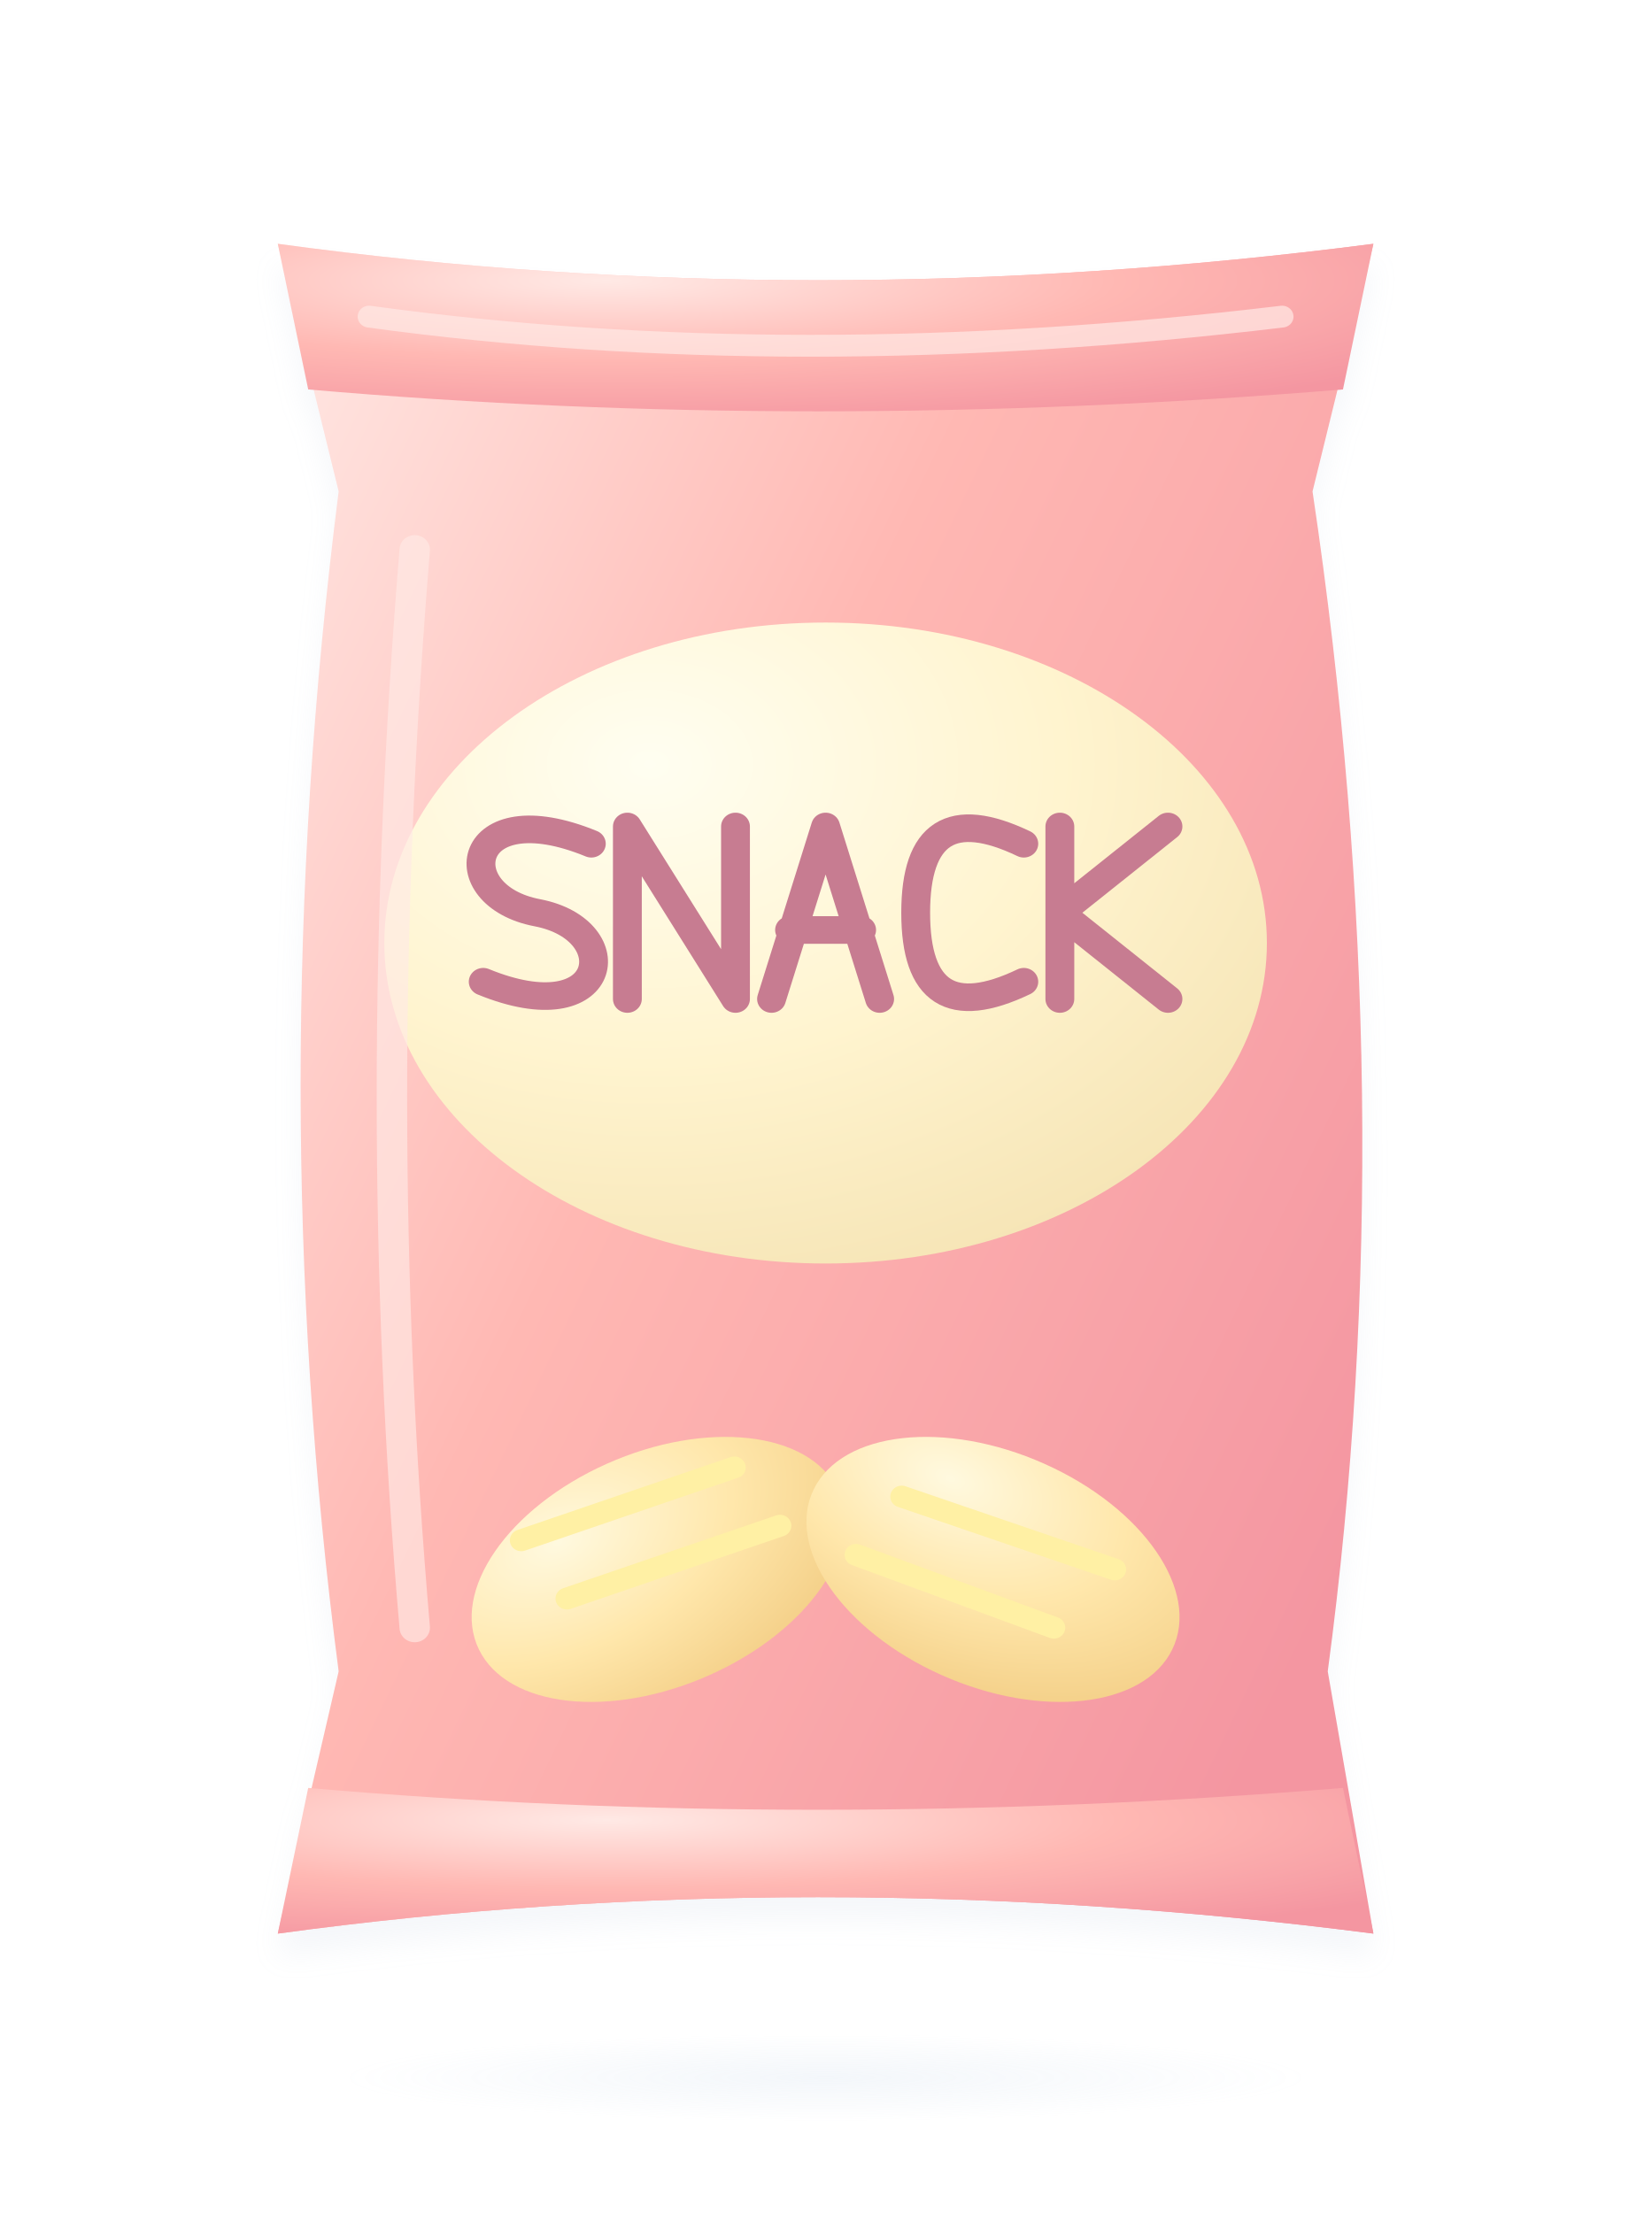
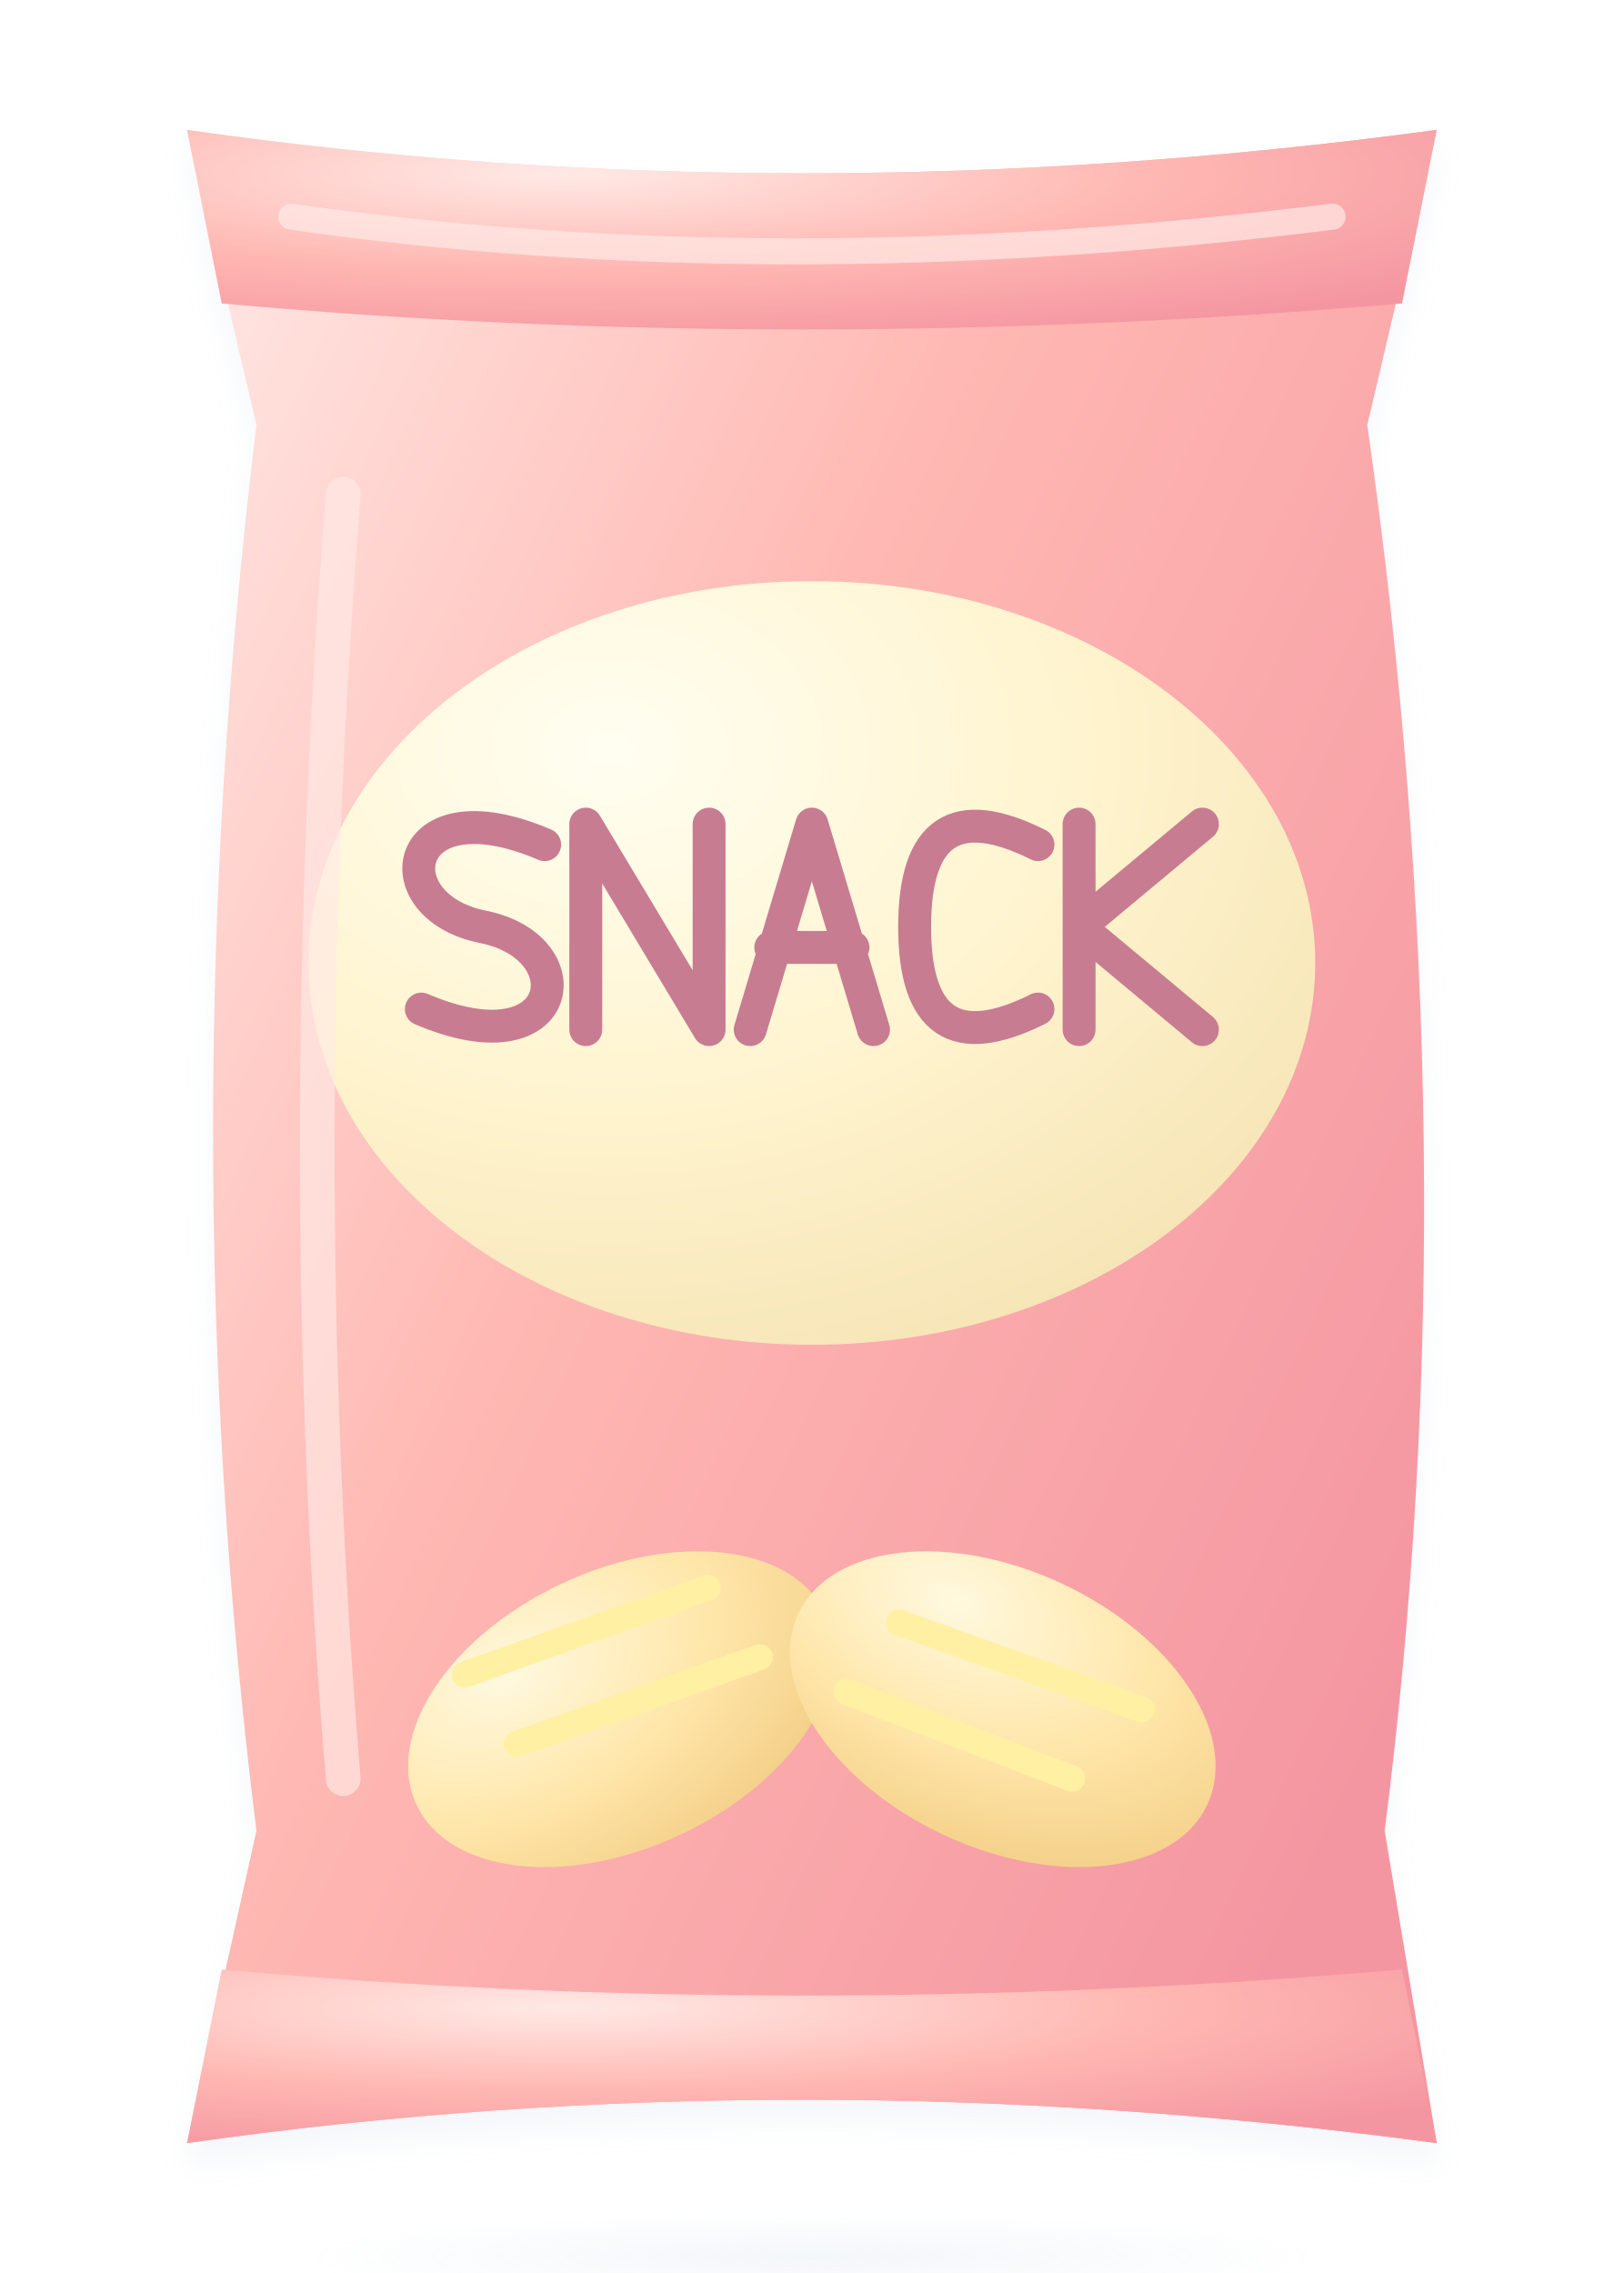
- <svg xmlns="http://www.w3.org/2000/svg" viewBox="-4 -3 102 136" width="94" height="126" preserveAspectRatio="xMidYMid meet">
+ <svg xmlns="http://www.w3.org/2000/svg" viewBox="0 0 100 140" width="100" height="140" preserveAspectRatio="xMidYMid meet">
  <defs>
    <linearGradient id="red-linear" x1="0" y1="0" x2="1" y2=".75">
      <stop stop-color="#ffe9e5" />
      <stop offset=".45" stop-color="#ffb8b3" />
      <stop offset="1" stop-color="#f496a1" />
    </linearGradient>
    <radialGradient id="red" cx="30%" cy="22%" r="90%">
      <stop stop-color="#ffe9e5" />
      <stop offset=".52" stop-color="#ffb8b3" />
      <stop offset="1" stop-color="#f496a1" />
    </radialGradient>
    <radialGradient id="cream" cx="30%" cy="22%" r="90%">
      <stop stop-color="#fffef1" />
      <stop offset=".52" stop-color="#fff4cf" />
      <stop offset="1" stop-color="#f5e3b3" />
    </radialGradient>
    <radialGradient id="gold" cx="30%" cy="22%" r="90%">
      <stop stop-color="#fff9df" />
      <stop offset=".52" stop-color="#ffe7ab" />
      <stop offset="1" stop-color="#f3ce86" />
    </radialGradient>
    <radialGradient id="floor-shadow">
      <stop stop-color="#9db9d8" stop-opacity=".12" />
      <stop offset=".6" stop-color="#9db9d8" stop-opacity=".05" />
      <stop offset="1" stop-color="#9db9d8" stop-opacity="0" />
    </radialGradient>
-     <filter id="object-shadow" filterUnits="userSpaceOnUse" x="-10" y="-10" width="114" height="150" color-interpolation-filters="sRGB">
+     <filter id="object-shadow" filterUnits="userSpaceOnUse" x="-10" y="-10" width="120" height="164" color-interpolation-filters="sRGB">
      <feGaussianBlur in="SourceAlpha" stdDeviation=".85" result="soft-shadow" />
      <feOffset in="soft-shadow" dy="1.4" result="offset-shadow" />
      <feFlood flood-color="#96acce" flood-opacity=".10" />
      <feComposite in2="offset-shadow" operator="in" />
      <feMerge>
        <feMergeNode />
        <feMergeNode in="SourceGraphic" />
      </feMerge>
    </filter>
  </defs>
-   <ellipse cx="47.0" cy="125" rx="30.08" ry="2.7" fill="url(#floor-shadow)" />
+   <ellipse cx="50.0" cy="139" rx="32.0" ry="2.7" fill="url(#floor-shadow)" />
  <g filter="url(#object-shadow)">
-     <g transform="scale(0.94 0.9)">
+     <g id="item-model" transform="translate(-3.448276 -5.896552) scale(1.068966)">
      <path d="M14 13 Q49 18 86 13 L82 30 Q88 72 83 111 L86 129 Q49 124 14 129 L18 111 Q13 71 18 30Z" fill="url(#red-linear)" />
      <path d="M14 13 Q49 18 86 13 L84 23 Q49 26 16 23Z" fill="url(#red)" />
      <path d="M16 119 Q49 122 84 119 L86 129 Q49 124 14 129Z" fill="url(#red)" />
      <path d="M20 18 Q48 22 80 18" fill="none" stroke="#ffe9e5" stroke-width="1.5" stroke-linecap="round" stroke-linejoin="round" opacity=".7" />
      <ellipse cx="50" cy="61" rx="29" ry="22" fill="url(#cream)" />
      <g transform="translate(27.500 53) scale(1.18421)">
        <g transform="translate(0 0)">
          <path d="M6 1 C-1 -2 -2 4 3 5 C8 6 7 12 0 9" fill="none" stroke="#c77c91" stroke-width="1.6" stroke-linecap="round" stroke-linejoin="round" />
        </g>
        <g transform="translate(8 0)">
          <path d="M0 10 V0 L6 10 V0" fill="none" stroke="#c77c91" stroke-width="1.6" stroke-linecap="round" stroke-linejoin="round" />
        </g>
        <g transform="translate(16 0)">
          <path d="M0 10 L3 0 L6 10 M1 6 H5" fill="none" stroke="#c77c91" stroke-width="1.6" stroke-linecap="round" stroke-linejoin="round" />
        </g>
        <g transform="translate(24 0)">
          <path d="M6 1 Q0 -2 0 5 Q0 12 6 9" fill="none" stroke="#c77c91" stroke-width="1.6" stroke-linecap="round" stroke-linejoin="round" />
        </g>
        <g transform="translate(32 0)">
          <path d="M0 0 V10 M6 0 L0 5 L6 10" fill="none" stroke="#c77c91" stroke-width="1.6" stroke-linecap="round" stroke-linejoin="round" />
        </g>
      </g>
      <ellipse cx="39" cy="104" rx="13" ry="8" fill="url(#gold)" transform="rotate(-25 39 104)" />
      <ellipse cx="61" cy="104" rx="13" ry="8" fill="url(#gold)" transform="rotate(25 61 104)" />
      <path d="M30 102 L44 97 M33 106 L47 101 M55 99 L69 104 M52 103 L65 108" fill="none" stroke="#fff0a4" stroke-width="1.5" stroke-linecap="round" stroke-linejoin="round" />
      <path d="M23 34 Q20 72 23 108" fill="none" stroke="#ffe9e5" stroke-width="2" stroke-linecap="round" stroke-linejoin="round" opacity=".65" />
    </g>
  </g>
</svg>
